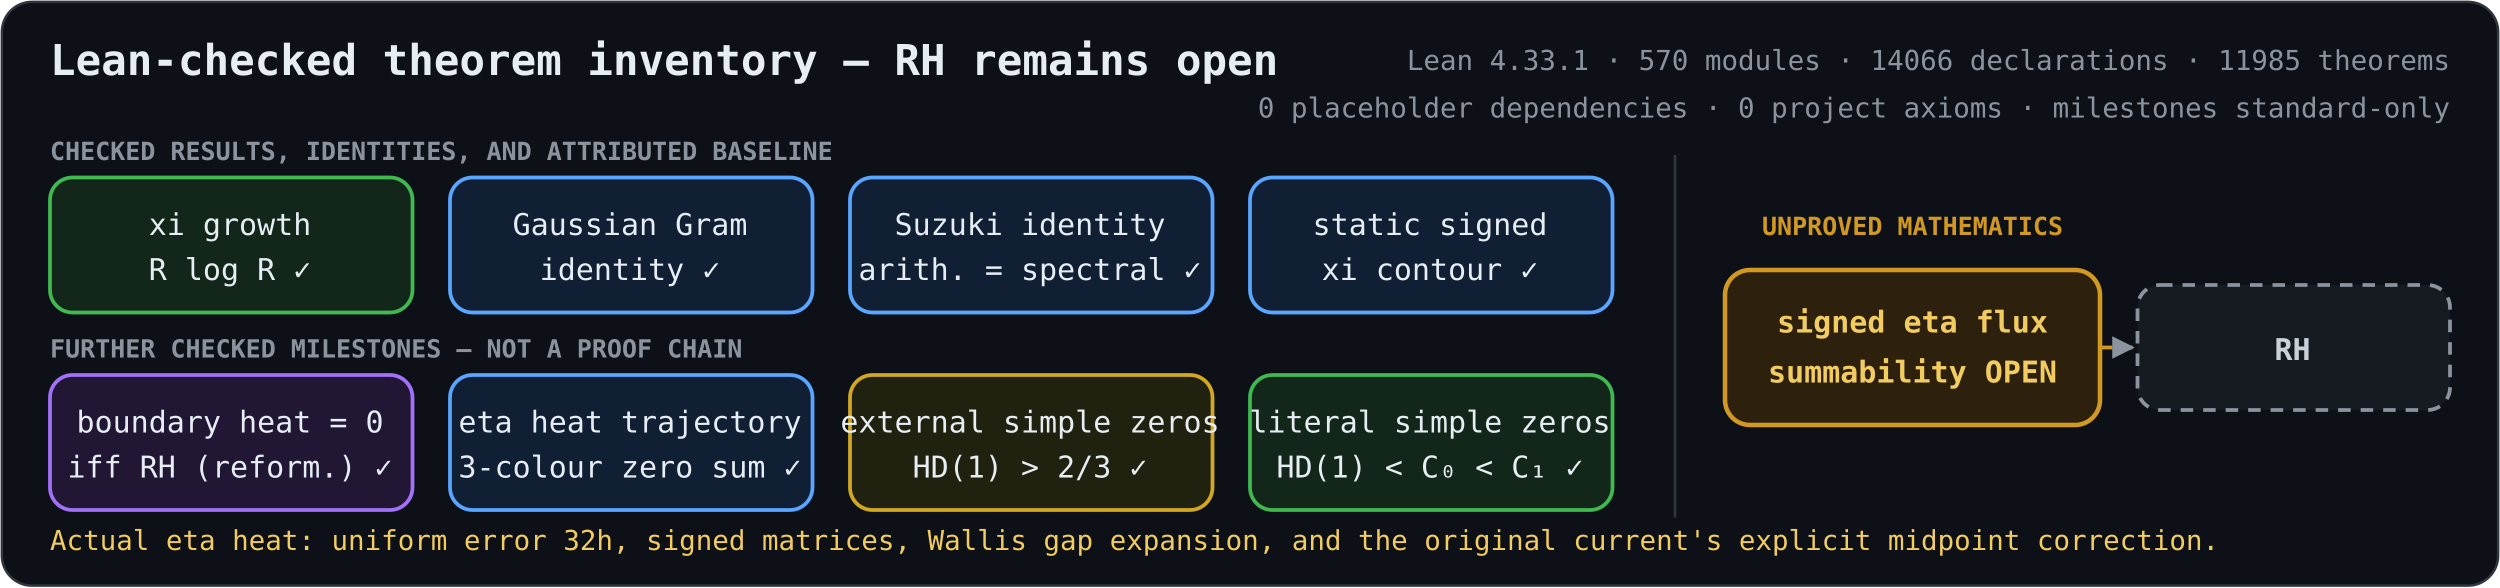
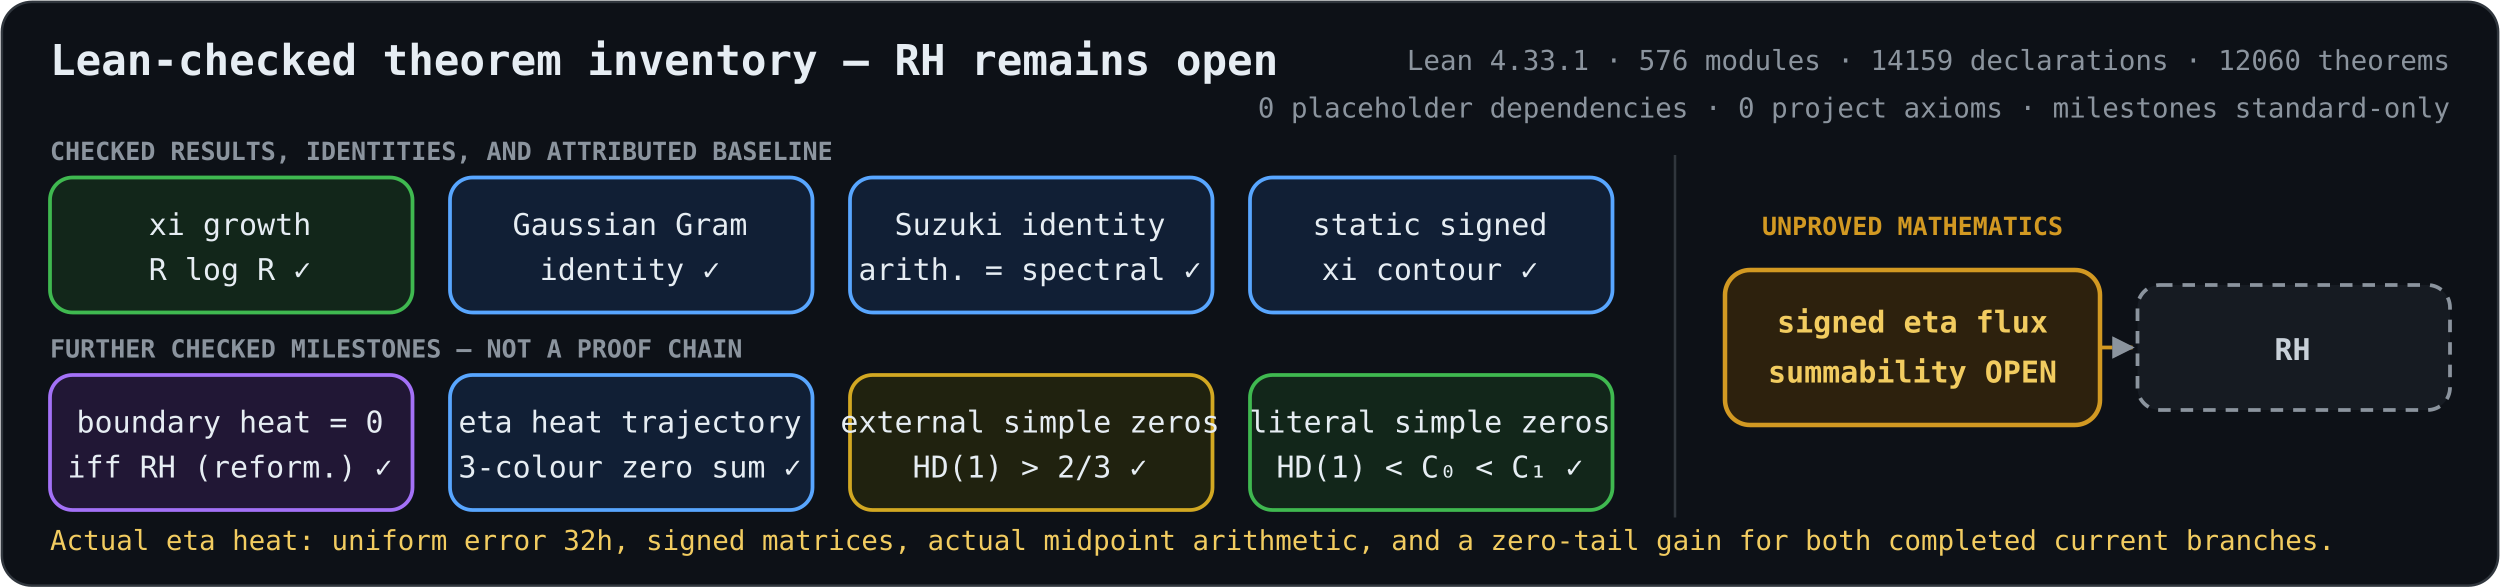
<svg xmlns="http://www.w3.org/2000/svg" role="img" aria-labelledby="title description" viewBox="0 0 1000 235">
  <defs>
    <marker id="arrow" viewBox="0 0 10 10" refX="9" refY="5" markerWidth="6" markerHeight="6" orient="auto-start-reverse">
      <path d="M 0 0 L 10 5 L 0 10 z" fill="#8b949e" />
    </marker>
    <style>
      .bg { fill: #0d1117; stroke: #30363d; }
      text { fill: #e6edf3; font-family: ui-monospace, SFMono-Regular, Menlo, Consolas, monospace; font-size: 12px; text-anchor: middle; }
      .heading { font-size: 17px; font-weight: 700; text-anchor: start; }
      .metrics { fill: #8b949e; font-size: 11px; text-anchor: end; }
      .proved rect { fill: #12261a; stroke: #3fb950; stroke-width: 1.5; }
      .proved.equivalence rect { fill: #211735; stroke: #a371f7; }
      .proved.bridge rect { fill: #111f35; stroke: #58a6ff; }
      .proved.external rect { fill: #20220f; stroke: #d2a822; }
      .open rect { fill: #2d210d; stroke: #d29922; stroke-width: 1.8; }
      .goal rect { fill: #161b22; stroke: #8b949e; stroke-width: 1.5; stroke-dasharray: 5 4; }
      .open text { fill: #f2cc60; font-weight: 700; }
      .goal text { fill: #c9d1d9; font-weight: 700; }
      .open-edge { fill: none; stroke: #d29922; stroke-width: 1.5; stroke-dasharray: 5 4; marker-end: url(#arrow); }
      .section { fill: #8b949e; font-size: 10px; font-weight: 700; text-anchor: start; }
      .gap-label { fill: #d29922; font-size: 10px; font-weight: 700; }
      .frontier { fill: #f2cc60; font-size: 11px; text-anchor: start; }
    </style>
  </defs>
  <rect class="bg" x="0.75" y="0.75" width="998.5" height="233.5" rx="12" />
  <text class="heading" x="20" y="30">Lean-checked theorem inventory — RH remains open</text>
-   <text class="metrics" x="980" y="28">Lean 4.33.1 · 570 modules · 14066 declarations · 11985 theorems</text>
+   <text class="metrics" x="980" y="28">Lean 4.33.1 · 576 modules · 14159 declarations · 12060 theorems</text>
  <text class="metrics" x="980" y="47">0 placeholder dependencies · 0 project axioms · milestones standard-only</text>
  <text class="section" x="20" y="64">CHECKED RESULTS, IDENTITIES, AND ATTRIBUTED BASELINE</text>
  <text class="section" x="20" y="143">FURTHER CHECKED MILESTONES — NOT A PROOF CHAIN</text>
  <line x1="670" y1="62" x2="670" y2="207" stroke="#30363d" />
  <text class="gap-label" x="765" y="94">UNPROVED MATHEMATICS</text>
  <path class="open-edge" d="M840 139 H853" />
  <g class="proved unconditional">
    <rect x="20" y="71" width="145" height="54" rx="9" />
    <text x="92" y="94">xi growth</text>
    <text x="92" y="112">R log R  ✓</text>
  </g>
  <g class="proved bridge">
    <rect x="180" y="71" width="145" height="54" rx="9" />
    <text x="252" y="94">Gaussian Gram</text>
    <text x="252" y="112">identity  ✓</text>
  </g>
  <g class="proved bridge">
    <rect x="340" y="71" width="145" height="54" rx="9" />
    <text x="412" y="94">Suzuki identity</text>
    <text x="412" y="112">arith. = spectral  ✓</text>
  </g>
  <g class="proved bridge">
    <rect x="500" y="71" width="145" height="54" rx="9" />
    <text x="572" y="94">static signed</text>
    <text x="572" y="112">xi contour  ✓</text>
  </g>
  <g class="proved equivalence">
    <rect x="20" y="150" width="145" height="54" rx="9" />
    <text x="92" y="173">boundary heat = 0</text>
    <text x="92" y="191">iff RH (reform.)  ✓</text>
  </g>
  <g class="proved bridge">
    <rect x="180" y="150" width="145" height="54" rx="9" />
    <text x="252" y="173">eta heat trajectory</text>
    <text x="252" y="191">3-colour zero sum  ✓</text>
  </g>
  <g class="proved external">
    <rect x="340" y="150" width="145" height="54" rx="9" />
    <text x="412" y="173">external simple zeros</text>
    <text x="412" y="191">HD(1) &gt; 2/3  ✓</text>
  </g>
  <g class="proved unconditional">
    <rect x="500" y="150" width="145" height="54" rx="9" />
    <text x="572" y="173">literal simple zeros</text>
    <text x="572" y="191">HD(1) &lt; C₀ &lt; C₁  ✓</text>
  </g>
  <g class="open">
    <rect x="690" y="108" width="150" height="62" rx="10" />
    <text x="765" y="133">signed eta flux</text>
    <text x="765" y="153">summability OPEN</text>
  </g>
  <g class="goal">
    <rect x="855" y="114" width="125" height="50" rx="9" />
    <text x="917" y="144">RH</text>
  </g>
-   <text class="frontier" x="20" y="220">Actual eta heat: uniform error 32h, signed matrices, Wallis gap expansion, and the original current's explicit midpoint correction.</text>
+   <text class="frontier" x="20" y="220">Actual eta heat: uniform error 32h, signed matrices, actual midpoint arithmetic, and a zero-tail gain for both completed current branches.</text>
</svg>
